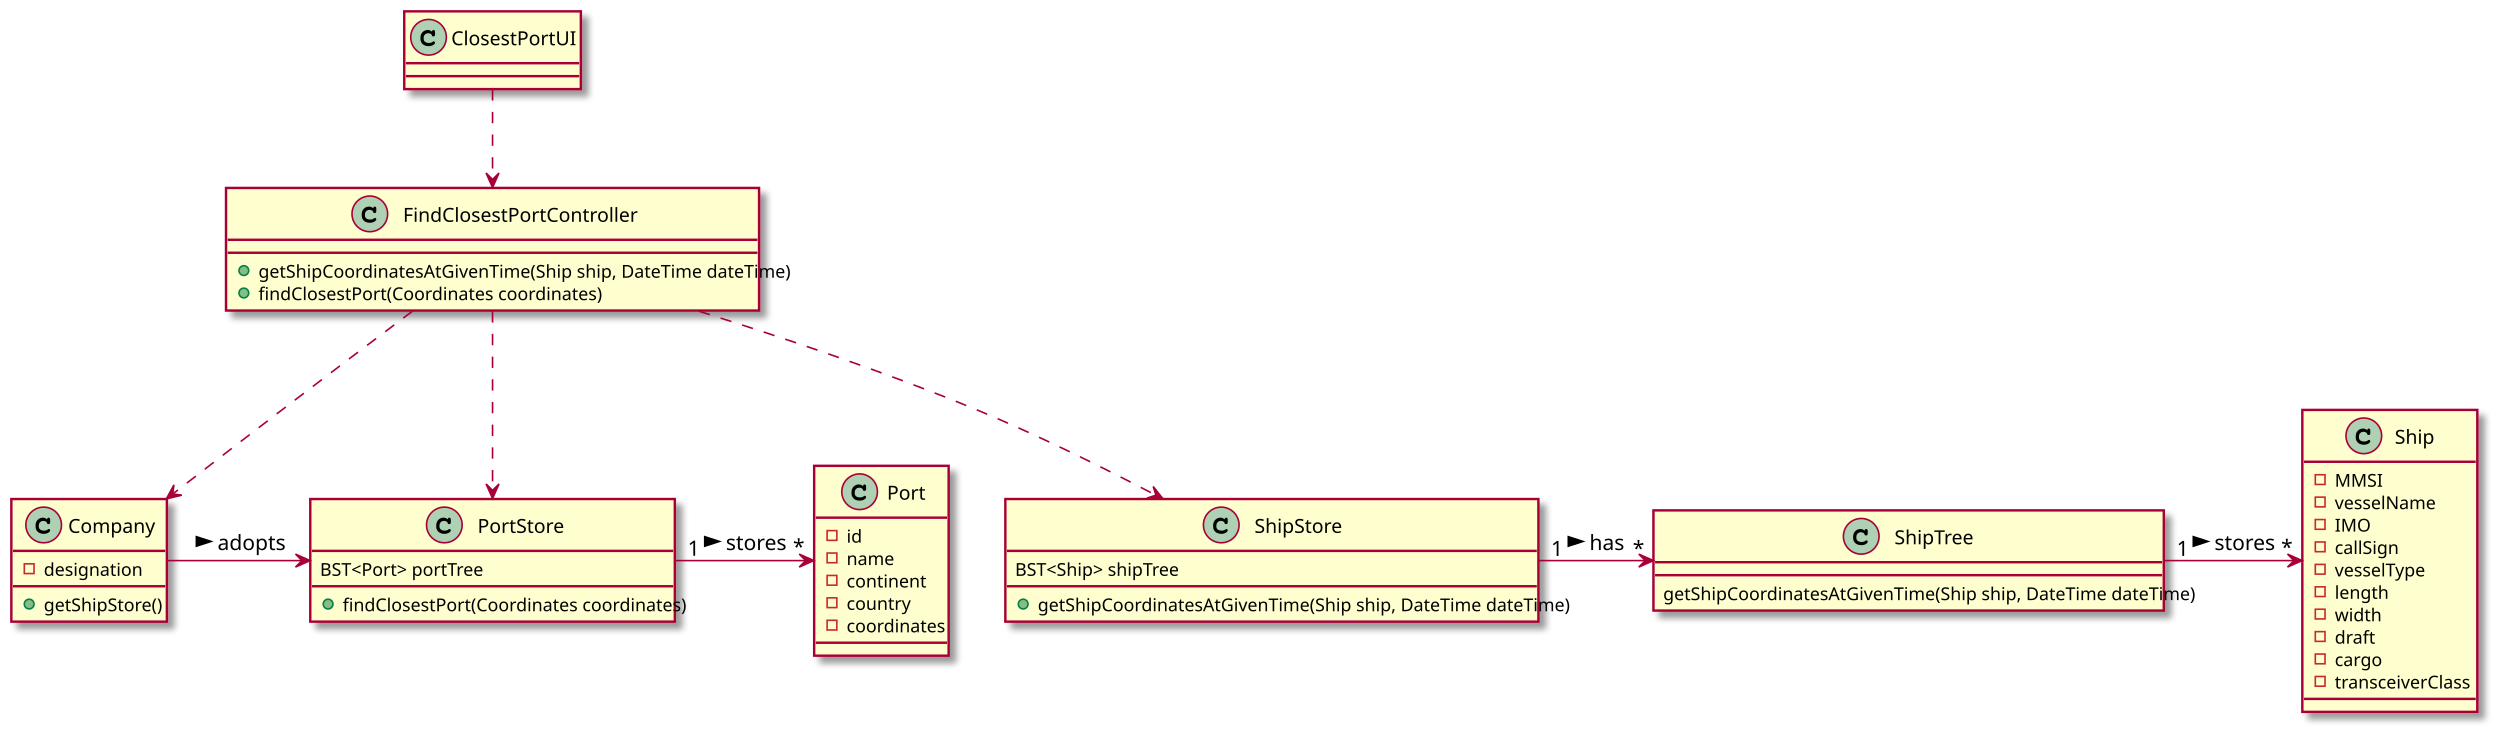
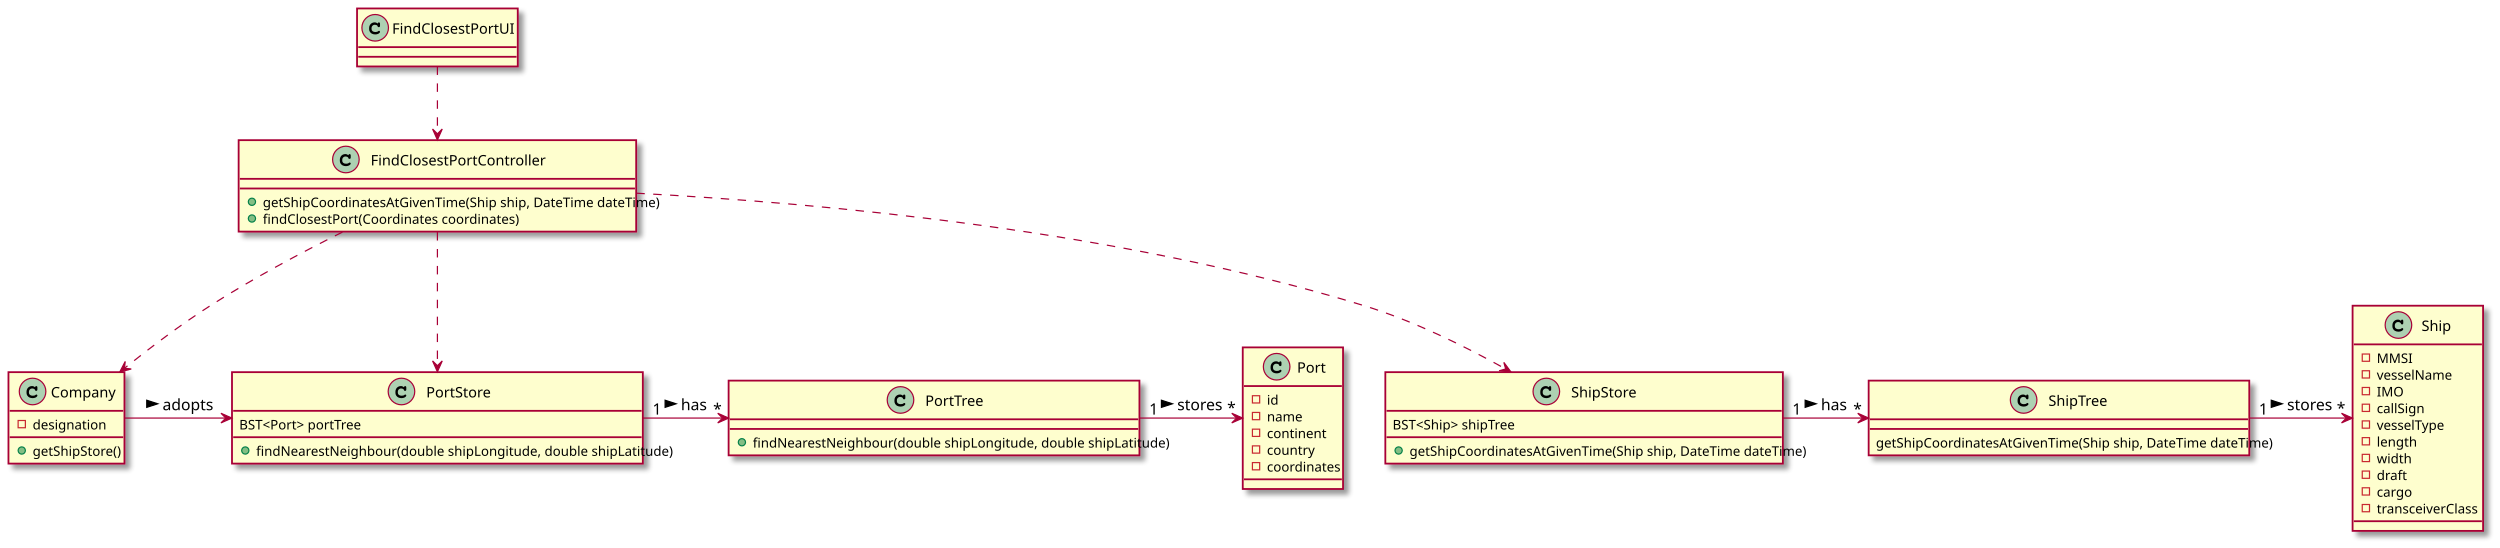
- <svg xmlns="http://www.w3.org/2000/svg" contentScriptType="application/ecmascript" contentStyleType="text/css" height="453px" preserveAspectRatio="none" style="width:1543px;height:453px;background:#FFFFFF;" version="1.1" viewBox="0 0 1543 453" width="1543px" zoomAndPan="magnify">
+ <svg xmlns="http://www.w3.org/2000/svg" contentScriptType="application/ecmascript" contentStyleType="text/css" height="453px" preserveAspectRatio="none" style="width:2069px;height:453px;background:#FFFFFF;" version="1.1" viewBox="0 0 2069 453" width="2069px" zoomAndPan="magnify">
  <defs>
-     <filter height="300%" id="f1836t9w4axy4l" width="300%" x="-1" y="-1">
+     <filter height="300%" id="fyok2dp5b6kyy" width="300%" x="-1" y="-1">
      <feGaussianBlur result="blurOut" stdDeviation="2.0" />
      <feColorMatrix in="blurOut" result="blurOut2" type="matrix" values="0 0 0 0 0 0 0 0 0 0 0 0 0 0 0 0 0 0 .4 0" />
      <feOffset dx="4.0" dy="4.0" in="blurOut2" result="blurOut3" />
      <feBlend in="SourceGraphic" in2="blurOut3" mode="normal" />
    </filter>
  </defs>
  <g>
-     <rect codeLine="3" fill="#FEFECE" filter="url(#f1836t9w4axy4l)" height="75.672" id="Company" style="stroke:#A80036;stroke-width:1.5;" width="96" x="7" y="308" />
+     <rect codeLine="3" fill="#FEFECE" filter="url(#fyok2dp5b6kyy)" height="75.672" id="Company" style="stroke:#A80036;stroke-width:1.5;" width="96" x="7" y="308" />
    <ellipse cx="26.95" cy="324" fill="#ADD1B2" rx="11" ry="11" style="stroke:#A80036;stroke-width:1.0;" />
    <path d="M28.95,320.5 Q29.153,320 29.387,319.75 Q29.622,319.5 29.887,319.5 Q30.356,319.5 30.653,319.781 Q30.95,320.062 30.95,320.719 L30.95,322.281 Q30.95,322.938 30.669,323.219 Q30.387,323.5 29.95,323.5 Q29.559,323.5 29.309,323.328 Q29.059,323.156 28.95,322.703 Q28.903,322.391 28.731,322.219 Q28.419,321.891 27.856,321.703 Q27.294,321.5 26.731,321.5 Q26.028,321.5 25.434,321.781 Q24.856,322.062 24.403,322.688 Q23.95,323.312 23.95,324.172 L23.95,325.094 Q23.95,326.125 24.794,326.812 Q25.637,327.5 27.137,327.5 Q28.028,327.5 28.653,327.297 Q29.012,327.188 29.419,326.828 Q29.684,326.625 29.825,326.562 Q29.966,326.5 30.137,326.5 Q30.466,326.5 30.7,326.766 Q30.95,327.016 30.95,327.375 Q30.95,327.719 30.606,328.125 Q30.106,328.719 29.309,329.047 Q28.262,329.5 26.981,329.5 Q25.481,329.5 24.278,328.906 Q23.309,328.438 22.622,327.422 Q21.95,326.406 21.95,325.203 L21.95,324.109 Q21.95,322.859 22.544,321.766 Q23.153,320.672 24.2,320.094 Q25.262,319.5 26.45,319.5 Q27.169,319.5 27.794,319.75 Q28.419,320 28.95,320.5 Z " fill="#000000" />
    <text fill="#000000" font-family="sans-serif" font-size="12" lengthAdjust="spacing" textLength="53" x="42.05" y="328.91">Company</text>
    <line style="stroke:#A80036;stroke-width:1.5;" x1="8" x2="102" y1="340" y2="340" />
    <rect fill="none" height="6" style="stroke:#C82930;stroke-width:1.0;" width="6" x="15" y="348" />
    <text fill="#000000" font-family="sans-serif" font-size="11" lengthAdjust="spacing" textLength="55" x="27" y="355.419">designation</text>
    <line style="stroke:#A80036;stroke-width:1.5;" x1="8" x2="102" y1="361.836" y2="361.836" />
    <ellipse cx="18" cy="372.836" fill="#84BE84" rx="3" ry="3" style="stroke:#038048;stroke-width:1.0;" />
    <text fill="#000000" font-family="sans-serif" font-size="11" lengthAdjust="spacing" textLength="70" x="27" y="377.255">getShipStore()</text>
-     <rect codeLine="8" fill="#FEFECE" filter="url(#f1836t9w4axy4l)" height="48" id="ClosestPortUI" style="stroke:#A80036;stroke-width:1.5;" width="109" x="249.5" y="7" />
-     <ellipse cx="264.5" cy="23" fill="#ADD1B2" rx="11" ry="11" style="stroke:#A80036;stroke-width:1.0;" />
-     <path d="M266.5,19.5 Q266.703,19 266.938,18.75 Q267.172,18.5 267.438,18.5 Q267.906,18.5 268.203,18.781 Q268.5,19.062 268.5,19.719 L268.5,21.281 Q268.5,21.938 268.219,22.219 Q267.938,22.5 267.5,22.5 Q267.109,22.5 266.859,22.328 Q266.609,22.156 266.5,21.703 Q266.453,21.391 266.281,21.219 Q265.969,20.891 265.406,20.703 Q264.844,20.5 264.281,20.5 Q263.578,20.5 262.984,20.781 Q262.406,21.062 261.953,21.688 Q261.5,22.312 261.5,23.172 L261.5,24.094 Q261.5,25.125 262.344,25.812 Q263.188,26.5 264.688,26.5 Q265.578,26.5 266.203,26.297 Q266.562,26.188 266.969,25.828 Q267.234,25.625 267.375,25.562 Q267.516,25.5 267.688,25.5 Q268.016,25.5 268.25,25.766 Q268.5,26.016 268.5,26.375 Q268.5,26.719 268.156,27.125 Q267.656,27.719 266.859,28.047 Q265.812,28.5 264.531,28.5 Q263.031,28.5 261.828,27.906 Q260.859,27.438 260.172,26.422 Q259.5,25.406 259.5,24.203 L259.5,23.109 Q259.5,21.859 260.094,20.766 Q260.703,19.672 261.75,19.094 Q262.812,18.5 264,18.5 Q264.719,18.5 265.344,18.75 Q265.969,19 266.5,19.5 Z " fill="#000000" />
-     <text fill="#000000" font-family="sans-serif" font-size="12" lengthAdjust="spacing" textLength="77" x="278.5" y="27.91">ClosestPortUI</text>
-     <line style="stroke:#A80036;stroke-width:1.5;" x1="250.5" x2="357.5" y1="39" y2="39" />
-     <line style="stroke:#A80036;stroke-width:1.5;" x1="250.5" x2="357.5" y1="47" y2="47" />
-     <rect codeLine="11" fill="#FEFECE" filter="url(#f1836t9w4axy4l)" height="75.672" id="FindClosestPortController" style="stroke:#A80036;stroke-width:1.5;" width="329" x="139.5" y="116" />
-     <ellipse cx="228.25" cy="132" fill="#ADD1B2" rx="11" ry="11" style="stroke:#A80036;stroke-width:1.0;" />
-     <path d="M230.25,128.5 Q230.453,128 230.688,127.75 Q230.922,127.5 231.188,127.5 Q231.656,127.5 231.953,127.781 Q232.25,128.062 232.25,128.719 L232.25,130.281 Q232.25,130.938 231.969,131.219 Q231.688,131.5 231.25,131.5 Q230.859,131.5 230.609,131.328 Q230.359,131.156 230.25,130.703 Q230.203,130.391 230.031,130.219 Q229.719,129.891 229.156,129.703 Q228.594,129.5 228.031,129.5 Q227.328,129.5 226.734,129.781 Q226.156,130.062 225.703,130.688 Q225.25,131.312 225.25,132.172 L225.25,133.094 Q225.25,134.125 226.094,134.812 Q226.938,135.5 228.438,135.5 Q229.328,135.5 229.953,135.297 Q230.312,135.188 230.719,134.828 Q230.984,134.625 231.125,134.562 Q231.266,134.5 231.438,134.5 Q231.766,134.5 232,134.766 Q232.25,135.016 232.25,135.375 Q232.25,135.719 231.906,136.125 Q231.406,136.719 230.609,137.047 Q229.562,137.5 228.281,137.5 Q226.781,137.5 225.578,136.906 Q224.609,136.438 223.922,135.422 Q223.25,134.406 223.25,133.203 L223.25,132.109 Q223.25,130.859 223.844,129.766 Q224.453,128.672 225.5,128.094 Q226.562,127.5 227.75,127.5 Q228.469,127.5 229.094,127.75 Q229.719,128 230.25,128.5 Z " fill="#000000" />
-     <text fill="#000000" font-family="sans-serif" font-size="12" lengthAdjust="spacing" textLength="143" x="248.75" y="136.91">FindClosestPortController</text>
-     <line style="stroke:#A80036;stroke-width:1.5;" x1="140.5" x2="467.5" y1="148" y2="148" />
-     <line style="stroke:#A80036;stroke-width:1.5;" x1="140.5" x2="467.5" y1="156" y2="156" />
-     <ellipse cx="150.5" cy="167" fill="#84BE84" rx="3" ry="3" style="stroke:#038048;stroke-width:1.0;" />
-     <text fill="#000000" font-family="sans-serif" font-size="11" lengthAdjust="spacing" textLength="303" x="159.5" y="171.419">getShipCoordinatesAtGivenTime(Ship ship, DateTime dateTime)</text>
-     <ellipse cx="150.5" cy="180.836" fill="#84BE84" rx="3" ry="3" style="stroke:#038048;stroke-width:1.0;" />
-     <text fill="#000000" font-family="sans-serif" font-size="11" lengthAdjust="spacing" textLength="199" x="159.5" y="185.255">findClosestPort(Coordinates coordinates)</text>
-     <rect codeLine="16" fill="#FEFECE" filter="url(#f1836t9w4axy4l)" height="75.672" id="ShipStore" style="stroke:#A80036;stroke-width:1.5;" width="329" x="620.5" y="308" />
-     <ellipse cx="753.75" cy="324" fill="#ADD1B2" rx="11" ry="11" style="stroke:#A80036;stroke-width:1.0;" />
-     <path d="M755.75,320.5 Q755.953,320 756.188,319.75 Q756.422,319.5 756.688,319.5 Q757.156,319.5 757.453,319.781 Q757.75,320.062 757.75,320.719 L757.75,322.281 Q757.75,322.938 757.469,323.219 Q757.188,323.5 756.75,323.5 Q756.359,323.5 756.109,323.328 Q755.859,323.156 755.75,322.703 Q755.703,322.391 755.531,322.219 Q755.219,321.891 754.656,321.703 Q754.094,321.5 753.531,321.5 Q752.828,321.5 752.234,321.781 Q751.656,322.062 751.203,322.688 Q750.75,323.312 750.75,324.172 L750.75,325.094 Q750.75,326.125 751.594,326.812 Q752.438,327.5 753.938,327.5 Q754.828,327.5 755.453,327.297 Q755.812,327.188 756.219,326.828 Q756.484,326.625 756.625,326.562 Q756.766,326.5 756.938,326.5 Q757.266,326.5 757.5,326.766 Q757.75,327.016 757.75,327.375 Q757.75,327.719 757.406,328.125 Q756.906,328.719 756.109,329.047 Q755.062,329.5 753.781,329.5 Q752.281,329.5 751.078,328.906 Q750.109,328.438 749.422,327.422 Q748.75,326.406 748.75,325.203 L748.75,324.109 Q748.75,322.859 749.344,321.766 Q749.953,320.672 751,320.094 Q752.062,319.5 753.25,319.5 Q753.969,319.5 754.594,319.75 Q755.219,320 755.75,320.5 Z " fill="#000000" />
-     <text fill="#000000" font-family="sans-serif" font-size="12" lengthAdjust="spacing" textLength="54" x="774.25" y="328.91">ShipStore</text>
-     <line style="stroke:#A80036;stroke-width:1.5;" x1="621.5" x2="948.5" y1="340" y2="340" />
-     <text fill="#000000" font-family="sans-serif" font-size="11" lengthAdjust="spacing" textLength="98" x="626.5" y="355.419">BST&lt;Ship&gt; shipTree</text>
-     <line style="stroke:#A80036;stroke-width:1.5;" x1="621.5" x2="948.5" y1="361.836" y2="361.836" />
-     <ellipse cx="631.5" cy="372.836" fill="#84BE84" rx="3" ry="3" style="stroke:#038048;stroke-width:1.0;" />
-     <text fill="#000000" font-family="sans-serif" font-size="11" lengthAdjust="spacing" textLength="303" x="640.5" y="377.255">getShipCoordinatesAtGivenTime(Ship ship, DateTime dateTime)</text>
-     <rect codeLine="21" fill="#FEFECE" filter="url(#f1836t9w4axy4l)" height="61.836" id="ShipTree" style="stroke:#A80036;stroke-width:1.5;" width="315" x="1020.5" y="315" />
-     <ellipse cx="1148.75" cy="331" fill="#ADD1B2" rx="11" ry="11" style="stroke:#A80036;stroke-width:1.0;" />
-     <path d="M1150.75,327.5 Q1150.953,327 1151.188,326.75 Q1151.422,326.5 1151.688,326.5 Q1152.156,326.5 1152.453,326.781 Q1152.75,327.062 1152.75,327.719 L1152.75,329.281 Q1152.75,329.938 1152.469,330.219 Q1152.188,330.5 1151.75,330.5 Q1151.359,330.5 1151.109,330.328 Q1150.859,330.156 1150.75,329.703 Q1150.703,329.391 1150.531,329.219 Q1150.219,328.891 1149.656,328.703 Q1149.094,328.5 1148.531,328.5 Q1147.828,328.5 1147.234,328.781 Q1146.656,329.062 1146.203,329.688 Q1145.75,330.312 1145.75,331.172 L1145.75,332.094 Q1145.75,333.125 1146.594,333.812 Q1147.438,334.5 1148.938,334.5 Q1149.828,334.5 1150.453,334.297 Q1150.812,334.188 1151.219,333.828 Q1151.484,333.625 1151.625,333.562 Q1151.766,333.5 1151.938,333.5 Q1152.266,333.5 1152.5,333.766 Q1152.75,334.016 1152.75,334.375 Q1152.75,334.719 1152.406,335.125 Q1151.906,335.719 1151.109,336.047 Q1150.062,336.5 1148.781,336.5 Q1147.281,336.5 1146.078,335.906 Q1145.109,335.438 1144.422,334.422 Q1143.75,333.406 1143.75,332.203 L1143.75,331.109 Q1143.75,329.859 1144.344,328.766 Q1144.953,327.672 1146,327.094 Q1147.062,326.5 1148.25,326.5 Q1148.969,326.5 1149.594,326.75 Q1150.219,327 1150.75,327.5 Z " fill="#000000" />
-     <text fill="#000000" font-family="sans-serif" font-size="12" lengthAdjust="spacing" textLength="50" x="1169.25" y="335.91">ShipTree</text>
-     <line style="stroke:#A80036;stroke-width:1.5;" x1="1021.5" x2="1334.5" y1="347" y2="347" />
-     <line style="stroke:#A80036;stroke-width:1.5;" x1="1021.5" x2="1334.5" y1="355" y2="355" />
-     <text fill="#000000" font-family="sans-serif" font-size="11" lengthAdjust="spacing" textLength="303" x="1026.5" y="370.419">getShipCoordinatesAtGivenTime(Ship ship, DateTime dateTime)</text>
-     <rect codeLine="25" fill="#FEFECE" filter="url(#f1836t9w4axy4l)" height="186.359" id="Ship" style="stroke:#A80036;stroke-width:1.5;" width="108" x="1421" y="253" />
-     <ellipse cx="1458.95" cy="269" fill="#ADD1B2" rx="11" ry="11" style="stroke:#A80036;stroke-width:1.0;" />
-     <path d="M1460.95,265.5 Q1461.153,265 1461.388,264.75 Q1461.622,264.5 1461.888,264.5 Q1462.356,264.5 1462.653,264.781 Q1462.95,265.062 1462.95,265.719 L1462.95,267.281 Q1462.95,267.938 1462.669,268.219 Q1462.388,268.5 1461.95,268.5 Q1461.559,268.5 1461.309,268.328 Q1461.059,268.156 1460.95,267.703 Q1460.903,267.391 1460.731,267.219 Q1460.419,266.891 1459.856,266.703 Q1459.294,266.5 1458.731,266.5 Q1458.028,266.5 1457.434,266.781 Q1456.856,267.062 1456.403,267.688 Q1455.95,268.312 1455.95,269.172 L1455.95,270.094 Q1455.95,271.125 1456.794,271.812 Q1457.638,272.5 1459.138,272.5 Q1460.028,272.5 1460.653,272.297 Q1461.013,272.188 1461.419,271.828 Q1461.684,271.625 1461.825,271.562 Q1461.966,271.5 1462.138,271.5 Q1462.466,271.5 1462.7,271.766 Q1462.95,272.016 1462.95,272.375 Q1462.95,272.719 1462.606,273.125 Q1462.106,273.719 1461.309,274.047 Q1460.263,274.5 1458.981,274.5 Q1457.481,274.5 1456.278,273.906 Q1455.309,273.438 1454.622,272.422 Q1453.95,271.406 1453.95,270.203 L1453.95,269.109 Q1453.95,267.859 1454.544,266.766 Q1455.153,265.672 1456.2,265.094 Q1457.263,264.5 1458.45,264.5 Q1459.169,264.5 1459.794,264.75 Q1460.419,265 1460.95,265.5 Z " fill="#000000" />
-     <text fill="#000000" font-family="sans-serif" font-size="12" lengthAdjust="spacing" textLength="25" x="1478.05" y="273.91">Ship</text>
-     <line style="stroke:#A80036;stroke-width:1.5;" x1="1422" x2="1528" y1="285" y2="285" />
-     <rect fill="none" height="6" style="stroke:#C82930;stroke-width:1.0;" width="6" x="1429" y="293" />
-     <text fill="#000000" font-family="sans-serif" font-size="11" lengthAdjust="spacing" textLength="25" x="1441" y="300.419">MMSI</text>
-     <rect fill="none" height="6" style="stroke:#C82930;stroke-width:1.0;" width="6" x="1429" y="306.836" />
-     <text fill="#000000" font-family="sans-serif" font-size="11" lengthAdjust="spacing" textLength="59" x="1441" y="314.255">vesselName</text>
-     <rect fill="none" height="6" style="stroke:#C82930;stroke-width:1.0;" width="6" x="1429" y="320.672" />
-     <text fill="#000000" font-family="sans-serif" font-size="11" lengthAdjust="spacing" textLength="18" x="1441" y="328.091">IMO</text>
-     <rect fill="none" height="6" style="stroke:#C82930;stroke-width:1.0;" width="6" x="1429" y="334.508" />
-     <text fill="#000000" font-family="sans-serif" font-size="11" lengthAdjust="spacing" textLength="37" x="1441" y="341.927">callSign</text>
-     <rect fill="none" height="6" style="stroke:#C82930;stroke-width:1.0;" width="6" x="1429" y="348.344" />
-     <text fill="#000000" font-family="sans-serif" font-size="11" lengthAdjust="spacing" textLength="56" x="1441" y="355.763">vesselType</text>
-     <rect fill="none" height="6" style="stroke:#C82930;stroke-width:1.0;" width="6" x="1429" y="362.18" />
-     <text fill="#000000" font-family="sans-serif" font-size="11" lengthAdjust="spacing" textLength="29" x="1441" y="369.599">length</text>
-     <rect fill="none" height="6" style="stroke:#C82930;stroke-width:1.0;" width="6" x="1429" y="376.016" />
-     <text fill="#000000" font-family="sans-serif" font-size="11" lengthAdjust="spacing" textLength="27" x="1441" y="383.435">width</text>
-     <rect fill="none" height="6" style="stroke:#C82930;stroke-width:1.0;" width="6" x="1429" y="389.852" />
-     <text fill="#000000" font-family="sans-serif" font-size="11" lengthAdjust="spacing" textLength="23" x="1441" y="397.271">draft</text>
-     <rect fill="none" height="6" style="stroke:#C82930;stroke-width:1.0;" width="6" x="1429" y="403.688" />
-     <text fill="#000000" font-family="sans-serif" font-size="11" lengthAdjust="spacing" textLength="28" x="1441" y="411.106">cargo</text>
-     <rect fill="none" height="6" style="stroke:#C82930;stroke-width:1.0;" width="6" x="1429" y="417.523" />
-     <text fill="#000000" font-family="sans-serif" font-size="11" lengthAdjust="spacing" textLength="82" x="1441" y="424.942">transceiverClass</text>
-     <line style="stroke:#A80036;stroke-width:1.5;" x1="1422" x2="1528" y1="431.359" y2="431.359" />
-     <rect codeLine="38" fill="#FEFECE" filter="url(#f1836t9w4axy4l)" height="75.672" id="PortStore" style="stroke:#A80036;stroke-width:1.5;" width="225" x="191.5" y="308" />
-     <ellipse cx="274.25" cy="324" fill="#ADD1B2" rx="11" ry="11" style="stroke:#A80036;stroke-width:1.0;" />
-     <path d="M276.25,320.5 Q276.453,320 276.688,319.75 Q276.922,319.5 277.188,319.5 Q277.656,319.5 277.953,319.781 Q278.25,320.062 278.25,320.719 L278.25,322.281 Q278.25,322.938 277.969,323.219 Q277.688,323.5 277.25,323.5 Q276.859,323.5 276.609,323.328 Q276.359,323.156 276.25,322.703 Q276.203,322.391 276.031,322.219 Q275.719,321.891 275.156,321.703 Q274.594,321.5 274.031,321.5 Q273.328,321.5 272.734,321.781 Q272.156,322.062 271.703,322.688 Q271.25,323.312 271.25,324.172 L271.25,325.094 Q271.25,326.125 272.094,326.812 Q272.938,327.5 274.438,327.5 Q275.328,327.5 275.953,327.297 Q276.312,327.188 276.719,326.828 Q276.984,326.625 277.125,326.562 Q277.266,326.5 277.438,326.5 Q277.766,326.5 278,326.766 Q278.25,327.016 278.25,327.375 Q278.25,327.719 277.906,328.125 Q277.406,328.719 276.609,329.047 Q275.562,329.5 274.281,329.5 Q272.781,329.5 271.578,328.906 Q270.609,328.438 269.922,327.422 Q269.25,326.406 269.25,325.203 L269.25,324.109 Q269.25,322.859 269.844,321.766 Q270.453,320.672 271.5,320.094 Q272.562,319.5 273.75,319.5 Q274.469,319.5 275.094,319.75 Q275.719,320 276.25,320.5 Z " fill="#000000" />
-     <text fill="#000000" font-family="sans-serif" font-size="12" lengthAdjust="spacing" textLength="51" x="294.75" y="328.91">PortStore</text>
-     <line style="stroke:#A80036;stroke-width:1.5;" x1="192.5" x2="415.5" y1="340" y2="340" />
-     <text fill="#000000" font-family="sans-serif" font-size="11" lengthAdjust="spacing" textLength="95" x="197.5" y="355.419">BST&lt;Port&gt; portTree</text>
-     <line style="stroke:#A80036;stroke-width:1.5;" x1="192.5" x2="415.5" y1="361.836" y2="361.836" />
-     <ellipse cx="202.5" cy="372.836" fill="#84BE84" rx="3" ry="3" style="stroke:#038048;stroke-width:1.0;" />
-     <text fill="#000000" font-family="sans-serif" font-size="11" lengthAdjust="spacing" textLength="199" x="211.5" y="377.255">findClosestPort(Coordinates coordinates)</text>
-     <rect codeLine="43" fill="#FEFECE" filter="url(#f1836t9w4axy4l)" height="117.18" id="Port" style="stroke:#A80036;stroke-width:1.5;" width="83" x="502.5" y="287.5" />
-     <ellipse cx="530.55" cy="303.5" fill="#ADD1B2" rx="11" ry="11" style="stroke:#A80036;stroke-width:1.0;" />
-     <path d="M532.55,300 Q532.753,299.5 532.987,299.25 Q533.222,299 533.487,299 Q533.956,299 534.253,299.281 Q534.55,299.562 534.55,300.219 L534.55,301.781 Q534.55,302.438 534.269,302.719 Q533.987,303 533.55,303 Q533.159,303 532.909,302.828 Q532.659,302.656 532.55,302.203 Q532.503,301.891 532.331,301.719 Q532.019,301.391 531.456,301.203 Q530.894,301 530.331,301 Q529.628,301 529.034,301.281 Q528.456,301.562 528.003,302.188 Q527.55,302.812 527.55,303.672 L527.55,304.594 Q527.55,305.625 528.394,306.312 Q529.237,307 530.737,307 Q531.628,307 532.253,306.797 Q532.612,306.688 533.019,306.328 Q533.284,306.125 533.425,306.062 Q533.566,306 533.737,306 Q534.066,306 534.3,306.266 Q534.55,306.516 534.55,306.875 Q534.55,307.219 534.206,307.625 Q533.706,308.219 532.909,308.547 Q531.862,309 530.581,309 Q529.081,309 527.878,308.406 Q526.909,307.938 526.222,306.922 Q525.55,305.906 525.55,304.703 L525.55,303.609 Q525.55,302.359 526.144,301.266 Q526.753,300.172 527.8,299.594 Q528.862,299 530.05,299 Q530.769,299 531.394,299.25 Q532.019,299.5 532.55,300 Z " fill="#000000" />
-     <text fill="#000000" font-family="sans-serif" font-size="12" lengthAdjust="spacing" textLength="22" x="547.45" y="308.41">Port</text>
-     <line style="stroke:#A80036;stroke-width:1.5;" x1="503.5" x2="584.5" y1="319.5" y2="319.5" />
-     <rect fill="none" height="6" style="stroke:#C82930;stroke-width:1.0;" width="6" x="510.5" y="327.5" />
-     <text fill="#000000" font-family="sans-serif" font-size="11" lengthAdjust="spacing" textLength="8" x="522.5" y="334.919">id</text>
-     <rect fill="none" height="6" style="stroke:#C82930;stroke-width:1.0;" width="6" x="510.5" y="341.336" />
-     <text fill="#000000" font-family="sans-serif" font-size="11" lengthAdjust="spacing" textLength="26" x="522.5" y="348.755">name</text>
-     <rect fill="none" height="6" style="stroke:#C82930;stroke-width:1.0;" width="6" x="510.5" y="355.172" />
-     <text fill="#000000" font-family="sans-serif" font-size="11" lengthAdjust="spacing" textLength="44" x="522.5" y="362.591">continent</text>
-     <rect fill="none" height="6" style="stroke:#C82930;stroke-width:1.0;" width="6" x="510.5" y="369.008" />
-     <text fill="#000000" font-family="sans-serif" font-size="11" lengthAdjust="spacing" textLength="37" x="522.5" y="376.427">country</text>
-     <rect fill="none" height="6" style="stroke:#C82930;stroke-width:1.0;" width="6" x="510.5" y="382.844" />
-     <text fill="#000000" font-family="sans-serif" font-size="11" lengthAdjust="spacing" textLength="57" x="522.5" y="390.263">coordinates</text>
-     <line style="stroke:#A80036;stroke-width:1.5;" x1="503.5" x2="584.5" y1="396.68" y2="396.68" />
-     <path codeLine="51" d="M304,55.04 C304,70.71 304,91.91 304,110.58 " fill="none" id="ClosestPortUI-to-FindClosestPortController" style="stroke:#A80036;stroke-width:1.0;stroke-dasharray:7.0,7.0;" />
-     <polygon fill="#A80036" points="304,115.77,308,106.77,304,110.77,300,106.77,304,115.77" style="stroke:#A80036;stroke-width:1.0;" />
-     <path codeLine="52" d="M103.01,346 C126.86,346 156.81,346 186.27,346 " fill="none" id="Company-to-PortStore" style="stroke:#A80036;stroke-width:1.0;" />
-     <polygon fill="#A80036" points="191.37,346,182.37,342,186.37,346,182.37,350,191.37,346" style="stroke:#A80036;stroke-width:1.0;" />
-     <polygon fill="#000000" points="130.25,334.176,121.205,331.237,121.205,337.115,130.25,334.176" style="stroke:#000000;stroke-width:1.0;" />
-     <text fill="#000000" font-family="sans-serif" font-size="13" lengthAdjust="spacing" textLength="39" x="134.25" y="339.495">adopts</text>
-     <path codeLine="53" d="M416.62,346 C445.04,346 474.01,346 497.13,346 " fill="none" id="PortStore-to-Port" style="stroke:#A80036;stroke-width:1.0;" />
-     <polygon fill="#A80036" points="502.28,346,493.28,342,497.28,346,493.28,350,502.28,346" style="stroke:#A80036;stroke-width:1.0;" />
-     <polygon fill="#000000" points="444,334.176,434.955,331.237,434.955,337.115,444,334.176" style="stroke:#000000;stroke-width:1.0;" />
-     <text fill="#000000" font-family="sans-serif" font-size="13" lengthAdjust="spacing" textLength="36" x="448" y="339.495">stores</text>
-     <text fill="#000000" font-family="sans-serif" font-size="13" lengthAdjust="spacing" textLength="7" x="424.422" y="342.981">1</text>
-     <text fill="#000000" font-family="sans-serif" font-size="13" lengthAdjust="spacing" textLength="5" x="489.403" y="342.085">*</text>
-     <path codeLine="54" d="M949.67,346 C971.37,346 993.6,346 1015.27,346 " fill="none" id="ShipStore-to-ShipTree" style="stroke:#A80036;stroke-width:1.0;" />
-     <polygon fill="#A80036" points="1020.47,346,1011.47,342,1015.47,346,1011.47,350,1020.47,346" style="stroke:#A80036;stroke-width:1.0;" />
-     <polygon fill="#000000" points="977,334.176,967.955,331.237,967.955,337.115,977,334.176" style="stroke:#000000;stroke-width:1.0;" />
-     <text fill="#000000" font-family="sans-serif" font-size="13" lengthAdjust="spacing" textLength="21" x="981" y="339.495">has</text>
-     <text fill="#000000" font-family="sans-serif" font-size="13" lengthAdjust="spacing" textLength="7" x="957.29" y="343.148">1</text>
-     <text fill="#000000" font-family="sans-serif" font-size="13" lengthAdjust="spacing" textLength="5" x="1007.718" y="343.12">*</text>
-     <path codeLine="55" d="M1335.63,346 C1364.16,346 1392.23,346 1415.62,346 " fill="none" id="ShipTree-to-Ship" style="stroke:#A80036;stroke-width:1.0;" />
-     <polygon fill="#A80036" points="1420.85,346,1411.85,342,1415.85,346,1411.85,350,1420.85,346" style="stroke:#A80036;stroke-width:1.0;" />
-     <polygon fill="#000000" points="1362.75,334.176,1353.705,331.237,1353.705,337.115,1362.75,334.176" style="stroke:#000000;stroke-width:1.0;" />
-     <text fill="#000000" font-family="sans-serif" font-size="13" lengthAdjust="spacing" textLength="36" x="1366.75" y="339.495">stores</text>
-     <text fill="#000000" font-family="sans-serif" font-size="13" lengthAdjust="spacing" textLength="7" x="1343.435" y="343.12">1</text>
-     <text fill="#000000" font-family="sans-serif" font-size="13" lengthAdjust="spacing" textLength="5" x="1407.884" y="342.37">*</text>
-     <path codeLine="56" d="M254.51,192.09 C230.2,210.36 200.51,232.76 174,253 C151.91,269.86 127.63,288.6 106.79,304.74 " fill="none" id="FindClosestPortController-to-Company" style="stroke:#A80036;stroke-width:1.0;stroke-dasharray:7.0,7.0;" />
-     <polygon fill="#A80036" points="102.67,307.94,112.238,305.603,106.627,304.883,107.347,299.272,102.67,307.94" style="stroke:#A80036;stroke-width:1.0;" />
-     <path codeLine="57" d="M304,192.08 C304,223.76 304,269.33 304,302.48 " fill="none" id="FindClosestPortController-to-PortStore" style="stroke:#A80036;stroke-width:1.0;stroke-dasharray:7.0,7.0;" />
-     <polygon fill="#A80036" points="304,307.68,308,298.68,304,302.68,300,298.68,304,307.68" style="stroke:#A80036;stroke-width:1.0;" />
-     <path codeLine="58" d="M431.38,192.08 C485.04,208.89 547.73,230.13 603,253 C640.1,268.36 680.06,288.16 713.05,305.46 " fill="none" id="FindClosestPortController-to-ShipStore" style="stroke:#A80036;stroke-width:1.0;stroke-dasharray:7.0,7.0;" />
-     <polygon fill="#A80036" points="717.87,308,711.766,300.271,713.444,305.673,708.043,307.352,717.87,308" style="stroke:#A80036;stroke-width:1.0;" />
+     <rect codeLine="8" fill="#FEFECE" filter="url(#fyok2dp5b6kyy)" height="48" id="FindClosestPortUI" style="stroke:#A80036;stroke-width:1.5;" width="133" x="295.5" y="7" />
+     <ellipse cx="310.5" cy="23" fill="#ADD1B2" rx="11" ry="11" style="stroke:#A80036;stroke-width:1.0;" />
+     <path d="M312.5,19.5 Q312.703,19 312.938,18.75 Q313.172,18.5 313.438,18.5 Q313.906,18.5 314.203,18.781 Q314.5,19.062 314.5,19.719 L314.5,21.281 Q314.5,21.938 314.219,22.219 Q313.938,22.5 313.5,22.5 Q313.109,22.5 312.859,22.328 Q312.609,22.156 312.5,21.703 Q312.453,21.391 312.281,21.219 Q311.969,20.891 311.406,20.703 Q310.844,20.5 310.281,20.5 Q309.578,20.5 308.984,20.781 Q308.406,21.062 307.953,21.688 Q307.5,22.312 307.5,23.172 L307.5,24.094 Q307.5,25.125 308.344,25.812 Q309.188,26.5 310.688,26.5 Q311.578,26.5 312.203,26.297 Q312.562,26.188 312.969,25.828 Q313.234,25.625 313.375,25.562 Q313.516,25.5 313.688,25.5 Q314.016,25.5 314.25,25.766 Q314.5,26.016 314.5,26.375 Q314.5,26.719 314.156,27.125 Q313.656,27.719 312.859,28.047 Q311.812,28.5 310.531,28.5 Q309.031,28.5 307.828,27.906 Q306.859,27.438 306.172,26.422 Q305.5,25.406 305.5,24.203 L305.5,23.109 Q305.5,21.859 306.094,20.766 Q306.703,19.672 307.75,19.094 Q308.812,18.5 310,18.5 Q310.719,18.5 311.344,18.75 Q311.969,19 312.5,19.5 Z " fill="#000000" />
+     <text fill="#000000" font-family="sans-serif" font-size="12" lengthAdjust="spacing" textLength="101" x="324.5" y="27.91">FindClosestPortUI</text>
+     <line style="stroke:#A80036;stroke-width:1.5;" x1="296.5" x2="427.5" y1="39" y2="39" />
+     <line style="stroke:#A80036;stroke-width:1.5;" x1="296.5" x2="427.5" y1="47" y2="47" />
+     <rect codeLine="11" fill="#FEFECE" filter="url(#fyok2dp5b6kyy)" height="75.672" id="FindClosestPortController" style="stroke:#A80036;stroke-width:1.5;" width="329" x="197.5" y="116" />
+     <ellipse cx="286.25" cy="132" fill="#ADD1B2" rx="11" ry="11" style="stroke:#A80036;stroke-width:1.0;" />
+     <path d="M288.25,128.5 Q288.453,128 288.688,127.75 Q288.922,127.5 289.188,127.5 Q289.656,127.5 289.953,127.781 Q290.25,128.062 290.25,128.719 L290.25,130.281 Q290.25,130.938 289.969,131.219 Q289.688,131.5 289.25,131.5 Q288.859,131.5 288.609,131.328 Q288.359,131.156 288.25,130.703 Q288.203,130.391 288.031,130.219 Q287.719,129.891 287.156,129.703 Q286.594,129.5 286.031,129.5 Q285.328,129.5 284.734,129.781 Q284.156,130.062 283.703,130.688 Q283.25,131.312 283.25,132.172 L283.25,133.094 Q283.25,134.125 284.094,134.812 Q284.938,135.5 286.438,135.5 Q287.328,135.5 287.953,135.297 Q288.312,135.188 288.719,134.828 Q288.984,134.625 289.125,134.562 Q289.266,134.5 289.438,134.5 Q289.766,134.5 290,134.766 Q290.25,135.016 290.25,135.375 Q290.25,135.719 289.906,136.125 Q289.406,136.719 288.609,137.047 Q287.562,137.5 286.281,137.5 Q284.781,137.5 283.578,136.906 Q282.609,136.438 281.922,135.422 Q281.25,134.406 281.25,133.203 L281.25,132.109 Q281.25,130.859 281.844,129.766 Q282.453,128.672 283.5,128.094 Q284.562,127.5 285.75,127.5 Q286.469,127.5 287.094,127.75 Q287.719,128 288.25,128.5 Z " fill="#000000" />
+     <text fill="#000000" font-family="sans-serif" font-size="12" lengthAdjust="spacing" textLength="143" x="306.75" y="136.91">FindClosestPortController</text>
+     <line style="stroke:#A80036;stroke-width:1.5;" x1="198.5" x2="525.5" y1="148" y2="148" />
+     <line style="stroke:#A80036;stroke-width:1.5;" x1="198.5" x2="525.5" y1="156" y2="156" />
+     <ellipse cx="208.5" cy="167" fill="#84BE84" rx="3" ry="3" style="stroke:#038048;stroke-width:1.0;" />
+     <text fill="#000000" font-family="sans-serif" font-size="11" lengthAdjust="spacing" textLength="303" x="217.5" y="171.419">getShipCoordinatesAtGivenTime(Ship ship, DateTime dateTime)</text>
+     <ellipse cx="208.5" cy="180.836" fill="#84BE84" rx="3" ry="3" style="stroke:#038048;stroke-width:1.0;" />
+     <text fill="#000000" font-family="sans-serif" font-size="11" lengthAdjust="spacing" textLength="199" x="217.5" y="185.255">findClosestPort(Coordinates coordinates)</text>
+     <rect codeLine="16" fill="#FEFECE" filter="url(#fyok2dp5b6kyy)" height="75.672" id="ShipStore" style="stroke:#A80036;stroke-width:1.5;" width="329" x="1146.5" y="308" />
+     <ellipse cx="1279.75" cy="324" fill="#ADD1B2" rx="11" ry="11" style="stroke:#A80036;stroke-width:1.0;" />
+     <path d="M1281.75,320.5 Q1281.953,320 1282.188,319.75 Q1282.422,319.5 1282.688,319.5 Q1283.156,319.5 1283.453,319.781 Q1283.75,320.062 1283.75,320.719 L1283.75,322.281 Q1283.75,322.938 1283.469,323.219 Q1283.188,323.5 1282.75,323.5 Q1282.359,323.5 1282.109,323.328 Q1281.859,323.156 1281.75,322.703 Q1281.703,322.391 1281.531,322.219 Q1281.219,321.891 1280.656,321.703 Q1280.094,321.5 1279.531,321.5 Q1278.828,321.5 1278.234,321.781 Q1277.656,322.062 1277.203,322.688 Q1276.75,323.312 1276.75,324.172 L1276.75,325.094 Q1276.75,326.125 1277.594,326.812 Q1278.438,327.5 1279.938,327.5 Q1280.828,327.5 1281.453,327.297 Q1281.812,327.188 1282.219,326.828 Q1282.484,326.625 1282.625,326.562 Q1282.766,326.5 1282.938,326.5 Q1283.266,326.5 1283.5,326.766 Q1283.75,327.016 1283.75,327.375 Q1283.75,327.719 1283.406,328.125 Q1282.906,328.719 1282.109,329.047 Q1281.062,329.5 1279.781,329.5 Q1278.281,329.5 1277.078,328.906 Q1276.109,328.438 1275.422,327.422 Q1274.75,326.406 1274.75,325.203 L1274.75,324.109 Q1274.75,322.859 1275.344,321.766 Q1275.953,320.672 1277,320.094 Q1278.062,319.5 1279.25,319.5 Q1279.969,319.5 1280.594,319.75 Q1281.219,320 1281.75,320.5 Z " fill="#000000" />
+     <text fill="#000000" font-family="sans-serif" font-size="12" lengthAdjust="spacing" textLength="54" x="1300.25" y="328.91">ShipStore</text>
+     <line style="stroke:#A80036;stroke-width:1.5;" x1="1147.5" x2="1474.5" y1="340" y2="340" />
+     <text fill="#000000" font-family="sans-serif" font-size="11" lengthAdjust="spacing" textLength="98" x="1152.5" y="355.419">BST&lt;Ship&gt; shipTree</text>
+     <line style="stroke:#A80036;stroke-width:1.5;" x1="1147.5" x2="1474.5" y1="361.836" y2="361.836" />
+     <ellipse cx="1157.5" cy="372.836" fill="#84BE84" rx="3" ry="3" style="stroke:#038048;stroke-width:1.0;" />
+     <text fill="#000000" font-family="sans-serif" font-size="11" lengthAdjust="spacing" textLength="303" x="1166.5" y="377.255">getShipCoordinatesAtGivenTime(Ship ship, DateTime dateTime)</text>
+     <rect codeLine="21" fill="#FEFECE" filter="url(#fyok2dp5b6kyy)" height="61.836" id="ShipTree" style="stroke:#A80036;stroke-width:1.5;" width="315" x="1546.5" y="315" />
+     <ellipse cx="1674.75" cy="331" fill="#ADD1B2" rx="11" ry="11" style="stroke:#A80036;stroke-width:1.0;" />
+     <path d="M1676.75,327.5 Q1676.953,327 1677.188,326.75 Q1677.422,326.5 1677.688,326.5 Q1678.156,326.5 1678.453,326.781 Q1678.75,327.062 1678.75,327.719 L1678.75,329.281 Q1678.75,329.938 1678.469,330.219 Q1678.188,330.5 1677.75,330.5 Q1677.359,330.5 1677.109,330.328 Q1676.859,330.156 1676.75,329.703 Q1676.703,329.391 1676.531,329.219 Q1676.219,328.891 1675.656,328.703 Q1675.094,328.5 1674.531,328.5 Q1673.828,328.5 1673.234,328.781 Q1672.656,329.062 1672.203,329.688 Q1671.75,330.312 1671.75,331.172 L1671.75,332.094 Q1671.75,333.125 1672.594,333.812 Q1673.438,334.5 1674.938,334.5 Q1675.828,334.5 1676.453,334.297 Q1676.812,334.188 1677.219,333.828 Q1677.484,333.625 1677.625,333.562 Q1677.766,333.5 1677.938,333.5 Q1678.266,333.5 1678.5,333.766 Q1678.75,334.016 1678.75,334.375 Q1678.75,334.719 1678.406,335.125 Q1677.906,335.719 1677.109,336.047 Q1676.062,336.5 1674.781,336.5 Q1673.281,336.5 1672.078,335.906 Q1671.109,335.438 1670.422,334.422 Q1669.75,333.406 1669.75,332.203 L1669.75,331.109 Q1669.75,329.859 1670.344,328.766 Q1670.953,327.672 1672,327.094 Q1673.062,326.5 1674.25,326.5 Q1674.969,326.5 1675.594,326.75 Q1676.219,327 1676.75,327.5 Z " fill="#000000" />
+     <text fill="#000000" font-family="sans-serif" font-size="12" lengthAdjust="spacing" textLength="50" x="1695.25" y="335.91">ShipTree</text>
+     <line style="stroke:#A80036;stroke-width:1.5;" x1="1547.5" x2="1860.5" y1="347" y2="347" />
+     <line style="stroke:#A80036;stroke-width:1.5;" x1="1547.5" x2="1860.5" y1="355" y2="355" />
+     <text fill="#000000" font-family="sans-serif" font-size="11" lengthAdjust="spacing" textLength="303" x="1552.5" y="370.419">getShipCoordinatesAtGivenTime(Ship ship, DateTime dateTime)</text>
+     <rect codeLine="25" fill="#FEFECE" filter="url(#fyok2dp5b6kyy)" height="186.359" id="Ship" style="stroke:#A80036;stroke-width:1.5;" width="108" x="1947" y="253" />
+     <ellipse cx="1984.95" cy="269" fill="#ADD1B2" rx="11" ry="11" style="stroke:#A80036;stroke-width:1.0;" />
+     <path d="M1986.95,265.5 Q1987.153,265 1987.388,264.75 Q1987.622,264.5 1987.888,264.5 Q1988.356,264.5 1988.653,264.781 Q1988.95,265.062 1988.95,265.719 L1988.95,267.281 Q1988.95,267.938 1988.669,268.219 Q1988.388,268.5 1987.95,268.5 Q1987.559,268.5 1987.309,268.328 Q1987.059,268.156 1986.95,267.703 Q1986.903,267.391 1986.731,267.219 Q1986.419,266.891 1985.856,266.703 Q1985.294,266.5 1984.731,266.5 Q1984.028,266.5 1983.434,266.781 Q1982.856,267.062 1982.403,267.688 Q1981.95,268.312 1981.95,269.172 L1981.95,270.094 Q1981.95,271.125 1982.794,271.812 Q1983.638,272.5 1985.138,272.5 Q1986.028,272.5 1986.653,272.297 Q1987.013,272.188 1987.419,271.828 Q1987.684,271.625 1987.825,271.562 Q1987.966,271.5 1988.138,271.5 Q1988.466,271.5 1988.7,271.766 Q1988.95,272.016 1988.95,272.375 Q1988.95,272.719 1988.606,273.125 Q1988.106,273.719 1987.309,274.047 Q1986.263,274.5 1984.981,274.5 Q1983.481,274.5 1982.278,273.906 Q1981.309,273.438 1980.622,272.422 Q1979.95,271.406 1979.95,270.203 L1979.95,269.109 Q1979.95,267.859 1980.544,266.766 Q1981.153,265.672 1982.2,265.094 Q1983.263,264.5 1984.45,264.5 Q1985.169,264.5 1985.794,264.75 Q1986.419,265 1986.95,265.5 Z " fill="#000000" />
+     <text fill="#000000" font-family="sans-serif" font-size="12" lengthAdjust="spacing" textLength="25" x="2004.05" y="273.91">Ship</text>
+     <line style="stroke:#A80036;stroke-width:1.5;" x1="1948" x2="2054" y1="285" y2="285" />
+     <rect fill="none" height="6" style="stroke:#C82930;stroke-width:1.0;" width="6" x="1955" y="293" />
+     <text fill="#000000" font-family="sans-serif" font-size="11" lengthAdjust="spacing" textLength="25" x="1967" y="300.419">MMSI</text>
+     <rect fill="none" height="6" style="stroke:#C82930;stroke-width:1.0;" width="6" x="1955" y="306.836" />
+     <text fill="#000000" font-family="sans-serif" font-size="11" lengthAdjust="spacing" textLength="59" x="1967" y="314.255">vesselName</text>
+     <rect fill="none" height="6" style="stroke:#C82930;stroke-width:1.0;" width="6" x="1955" y="320.672" />
+     <text fill="#000000" font-family="sans-serif" font-size="11" lengthAdjust="spacing" textLength="18" x="1967" y="328.091">IMO</text>
+     <rect fill="none" height="6" style="stroke:#C82930;stroke-width:1.0;" width="6" x="1955" y="334.508" />
+     <text fill="#000000" font-family="sans-serif" font-size="11" lengthAdjust="spacing" textLength="37" x="1967" y="341.927">callSign</text>
+     <rect fill="none" height="6" style="stroke:#C82930;stroke-width:1.0;" width="6" x="1955" y="348.344" />
+     <text fill="#000000" font-family="sans-serif" font-size="11" lengthAdjust="spacing" textLength="56" x="1967" y="355.763">vesselType</text>
+     <rect fill="none" height="6" style="stroke:#C82930;stroke-width:1.0;" width="6" x="1955" y="362.18" />
+     <text fill="#000000" font-family="sans-serif" font-size="11" lengthAdjust="spacing" textLength="29" x="1967" y="369.599">length</text>
+     <rect fill="none" height="6" style="stroke:#C82930;stroke-width:1.0;" width="6" x="1955" y="376.016" />
+     <text fill="#000000" font-family="sans-serif" font-size="11" lengthAdjust="spacing" textLength="27" x="1967" y="383.435">width</text>
+     <rect fill="none" height="6" style="stroke:#C82930;stroke-width:1.0;" width="6" x="1955" y="389.852" />
+     <text fill="#000000" font-family="sans-serif" font-size="11" lengthAdjust="spacing" textLength="23" x="1967" y="397.271">draft</text>
+     <rect fill="none" height="6" style="stroke:#C82930;stroke-width:1.0;" width="6" x="1955" y="403.688" />
+     <text fill="#000000" font-family="sans-serif" font-size="11" lengthAdjust="spacing" textLength="28" x="1967" y="411.106">cargo</text>
+     <rect fill="none" height="6" style="stroke:#C82930;stroke-width:1.0;" width="6" x="1955" y="417.523" />
+     <text fill="#000000" font-family="sans-serif" font-size="11" lengthAdjust="spacing" textLength="82" x="1967" y="424.942">transceiverClass</text>
+     <line style="stroke:#A80036;stroke-width:1.5;" x1="1948" x2="2054" y1="431.359" y2="431.359" />
+     <rect codeLine="38" fill="#FEFECE" filter="url(#fyok2dp5b6kyy)" height="75.672" id="PortStore" style="stroke:#A80036;stroke-width:1.5;" width="340" x="192" y="308" />
+     <ellipse cx="332.25" cy="324" fill="#ADD1B2" rx="11" ry="11" style="stroke:#A80036;stroke-width:1.0;" />
+     <path d="M334.25,320.5 Q334.453,320 334.688,319.75 Q334.922,319.5 335.188,319.5 Q335.656,319.5 335.953,319.781 Q336.25,320.062 336.25,320.719 L336.25,322.281 Q336.25,322.938 335.969,323.219 Q335.688,323.5 335.25,323.5 Q334.859,323.5 334.609,323.328 Q334.359,323.156 334.25,322.703 Q334.203,322.391 334.031,322.219 Q333.719,321.891 333.156,321.703 Q332.594,321.5 332.031,321.5 Q331.328,321.5 330.734,321.781 Q330.156,322.062 329.703,322.688 Q329.25,323.312 329.25,324.172 L329.25,325.094 Q329.25,326.125 330.094,326.812 Q330.938,327.5 332.438,327.5 Q333.328,327.5 333.953,327.297 Q334.312,327.188 334.719,326.828 Q334.984,326.625 335.125,326.562 Q335.266,326.5 335.438,326.5 Q335.766,326.5 336,326.766 Q336.25,327.016 336.25,327.375 Q336.25,327.719 335.906,328.125 Q335.406,328.719 334.609,329.047 Q333.562,329.5 332.281,329.5 Q330.781,329.5 329.578,328.906 Q328.609,328.438 327.922,327.422 Q327.25,326.406 327.25,325.203 L327.25,324.109 Q327.25,322.859 327.844,321.766 Q328.453,320.672 329.5,320.094 Q330.562,319.5 331.75,319.5 Q332.469,319.5 333.094,319.75 Q333.719,320 334.25,320.5 Z " fill="#000000" />
+     <text fill="#000000" font-family="sans-serif" font-size="12" lengthAdjust="spacing" textLength="51" x="352.75" y="328.91">PortStore</text>
+     <line style="stroke:#A80036;stroke-width:1.5;" x1="193" x2="531" y1="340" y2="340" />
+     <text fill="#000000" font-family="sans-serif" font-size="11" lengthAdjust="spacing" textLength="95" x="198" y="355.419">BST&lt;Port&gt; portTree</text>
+     <line style="stroke:#A80036;stroke-width:1.5;" x1="193" x2="531" y1="361.836" y2="361.836" />
+     <ellipse cx="203" cy="372.836" fill="#84BE84" rx="3" ry="3" style="stroke:#038048;stroke-width:1.0;" />
+     <text fill="#000000" font-family="sans-serif" font-size="11" lengthAdjust="spacing" textLength="314" x="212" y="377.255">findNearestNeighbour(double shipLongitude, double shipLatitude)</text>
+     <rect codeLine="43" fill="#FEFECE" filter="url(#fyok2dp5b6kyy)" height="61.836" id="PortTree" style="stroke:#A80036;stroke-width:1.5;" width="340" x="603" y="315" />
+     <ellipse cx="745.25" cy="331" fill="#ADD1B2" rx="11" ry="11" style="stroke:#A80036;stroke-width:1.0;" />
+     <path d="M747.25,327.5 Q747.453,327 747.688,326.75 Q747.922,326.5 748.188,326.5 Q748.656,326.5 748.953,326.781 Q749.25,327.062 749.25,327.719 L749.25,329.281 Q749.25,329.938 748.969,330.219 Q748.688,330.5 748.25,330.5 Q747.859,330.5 747.609,330.328 Q747.359,330.156 747.25,329.703 Q747.203,329.391 747.031,329.219 Q746.719,328.891 746.156,328.703 Q745.594,328.5 745.031,328.5 Q744.328,328.5 743.734,328.781 Q743.156,329.062 742.703,329.688 Q742.25,330.312 742.25,331.172 L742.25,332.094 Q742.25,333.125 743.094,333.812 Q743.938,334.5 745.438,334.5 Q746.328,334.5 746.953,334.297 Q747.312,334.188 747.719,333.828 Q747.984,333.625 748.125,333.562 Q748.266,333.5 748.438,333.5 Q748.766,333.5 749,333.766 Q749.25,334.016 749.25,334.375 Q749.25,334.719 748.906,335.125 Q748.406,335.719 747.609,336.047 Q746.562,336.5 745.281,336.5 Q743.781,336.5 742.578,335.906 Q741.609,335.438 740.922,334.422 Q740.25,333.406 740.25,332.203 L740.25,331.109 Q740.25,329.859 740.844,328.766 Q741.453,327.672 742.5,327.094 Q743.562,326.5 744.75,326.5 Q745.469,326.5 746.094,326.75 Q746.719,327 747.25,327.5 Z " fill="#000000" />
+     <text fill="#000000" font-family="sans-serif" font-size="12" lengthAdjust="spacing" textLength="47" x="765.75" y="335.91">PortTree</text>
+     <line style="stroke:#A80036;stroke-width:1.5;" x1="604" x2="942" y1="347" y2="347" />
+     <line style="stroke:#A80036;stroke-width:1.5;" x1="604" x2="942" y1="355" y2="355" />
+     <ellipse cx="614" cy="366" fill="#84BE84" rx="3" ry="3" style="stroke:#038048;stroke-width:1.0;" />
+     <text fill="#000000" font-family="sans-serif" font-size="11" lengthAdjust="spacing" textLength="314" x="623" y="370.419">findNearestNeighbour(double shipLongitude, double shipLatitude)</text>
+     <rect codeLine="47" fill="#FEFECE" filter="url(#fyok2dp5b6kyy)" height="117.18" id="Port" style="stroke:#A80036;stroke-width:1.5;" width="83" x="1028.5" y="287.5" />
+     <ellipse cx="1056.55" cy="303.5" fill="#ADD1B2" rx="11" ry="11" style="stroke:#A80036;stroke-width:1.0;" />
+     <path d="M1058.55,300 Q1058.753,299.5 1058.987,299.25 Q1059.222,299 1059.487,299 Q1059.956,299 1060.253,299.281 Q1060.55,299.562 1060.55,300.219 L1060.55,301.781 Q1060.55,302.438 1060.269,302.719 Q1059.987,303 1059.55,303 Q1059.159,303 1058.909,302.828 Q1058.659,302.656 1058.55,302.203 Q1058.503,301.891 1058.331,301.719 Q1058.019,301.391 1057.456,301.203 Q1056.894,301 1056.331,301 Q1055.628,301 1055.034,301.281 Q1054.456,301.562 1054.003,302.188 Q1053.55,302.812 1053.55,303.672 L1053.55,304.594 Q1053.55,305.625 1054.394,306.312 Q1055.237,307 1056.737,307 Q1057.628,307 1058.253,306.797 Q1058.612,306.688 1059.019,306.328 Q1059.284,306.125 1059.425,306.062 Q1059.566,306 1059.737,306 Q1060.066,306 1060.3,306.266 Q1060.55,306.516 1060.55,306.875 Q1060.55,307.219 1060.206,307.625 Q1059.706,308.219 1058.909,308.547 Q1057.862,309 1056.581,309 Q1055.081,309 1053.878,308.406 Q1052.909,307.938 1052.222,306.922 Q1051.55,305.906 1051.55,304.703 L1051.55,303.609 Q1051.55,302.359 1052.144,301.266 Q1052.753,300.172 1053.8,299.594 Q1054.862,299 1056.05,299 Q1056.769,299 1057.394,299.25 Q1058.019,299.5 1058.55,300 Z " fill="#000000" />
+     <text fill="#000000" font-family="sans-serif" font-size="12" lengthAdjust="spacing" textLength="22" x="1073.45" y="308.41">Port</text>
+     <line style="stroke:#A80036;stroke-width:1.5;" x1="1029.5" x2="1110.5" y1="319.5" y2="319.5" />
+     <rect fill="none" height="6" style="stroke:#C82930;stroke-width:1.0;" width="6" x="1036.5" y="327.5" />
+     <text fill="#000000" font-family="sans-serif" font-size="11" lengthAdjust="spacing" textLength="8" x="1048.5" y="334.919">id</text>
+     <rect fill="none" height="6" style="stroke:#C82930;stroke-width:1.0;" width="6" x="1036.5" y="341.336" />
+     <text fill="#000000" font-family="sans-serif" font-size="11" lengthAdjust="spacing" textLength="26" x="1048.5" y="348.755">name</text>
+     <rect fill="none" height="6" style="stroke:#C82930;stroke-width:1.0;" width="6" x="1036.5" y="355.172" />
+     <text fill="#000000" font-family="sans-serif" font-size="11" lengthAdjust="spacing" textLength="44" x="1048.5" y="362.591">continent</text>
+     <rect fill="none" height="6" style="stroke:#C82930;stroke-width:1.0;" width="6" x="1036.5" y="369.008" />
+     <text fill="#000000" font-family="sans-serif" font-size="11" lengthAdjust="spacing" textLength="37" x="1048.5" y="376.427">country</text>
+     <rect fill="none" height="6" style="stroke:#C82930;stroke-width:1.0;" width="6" x="1036.5" y="382.844" />
+     <text fill="#000000" font-family="sans-serif" font-size="11" lengthAdjust="spacing" textLength="57" x="1048.5" y="390.263">coordinates</text>
+     <line style="stroke:#A80036;stroke-width:1.5;" x1="1029.5" x2="1110.5" y1="396.68" y2="396.68" />
+     <path codeLine="55" d="M362,55.04 C362,70.71 362,91.91 362,110.58 " fill="none" id="FindClosestPortUI-to-FindClosestPortController" style="stroke:#A80036;stroke-width:1.0;stroke-dasharray:7.0,7.0;" />
+     <polygon fill="#A80036" points="362,115.77,366,106.77,362,110.77,358,106.77,362,115.77" style="stroke:#A80036;stroke-width:1.0;" />
+     <path codeLine="56" d="M103.31,346 C126.53,346 155.95,346 186.55,346 " fill="none" id="Company-to-PortStore" style="stroke:#A80036;stroke-width:1.0;" />
+     <polygon fill="#A80036" points="191.87,346,182.87,342,186.87,346,182.87,350,191.87,346" style="stroke:#A80036;stroke-width:1.0;" />
+     <polygon fill="#000000" points="130.5,334.176,121.455,331.237,121.455,337.115,130.5,334.176" style="stroke:#000000;stroke-width:1.0;" />
+     <text fill="#000000" font-family="sans-serif" font-size="13" lengthAdjust="spacing" textLength="39" x="134.5" y="339.495">adopts</text>
+     <path codeLine="57" d="M532.14,346 C553.81,346 576.02,346 597.77,346 " fill="none" id="PortStore-to-PortTree" style="stroke:#A80036;stroke-width:1.0;" />
+     <polygon fill="#A80036" points="602.99,346,593.99,342,597.99,346,593.99,350,602.99,346" style="stroke:#A80036;stroke-width:1.0;" />
+     <polygon fill="#000000" points="559.5,334.176,550.455,331.237,550.455,337.115,559.5,334.176" style="stroke:#000000;stroke-width:1.0;" />
+     <text fill="#000000" font-family="sans-serif" font-size="13" lengthAdjust="spacing" textLength="21" x="563.5" y="339.495">has</text>
+     <text fill="#000000" font-family="sans-serif" font-size="13" lengthAdjust="spacing" textLength="7" x="540.008" y="343.148">1</text>
+     <text fill="#000000" font-family="sans-serif" font-size="13" lengthAdjust="spacing" textLength="5" x="590.173" y="343.144">*</text>
+     <path codeLine="58" d="M943.18,346 C972.58,346 1000.82,346 1023.16,346 " fill="none" id="PortTree-to-Port" style="stroke:#A80036;stroke-width:1.0;" />
+     <polygon fill="#A80036" points="1028.41,346,1019.41,342,1023.41,346,1019.41,350,1028.41,346" style="stroke:#A80036;stroke-width:1.0;" />
+     <polygon fill="#000000" points="970.25,334.176,961.205,331.237,961.205,337.115,970.25,334.176" style="stroke:#000000;stroke-width:1.0;" />
+     <text fill="#000000" font-family="sans-serif" font-size="13" lengthAdjust="spacing" textLength="36" x="974.25" y="339.495">stores</text>
+     <text fill="#000000" font-family="sans-serif" font-size="13" lengthAdjust="spacing" textLength="7" x="951.05" y="343.144">1</text>
+     <text fill="#000000" font-family="sans-serif" font-size="13" lengthAdjust="spacing" textLength="5" x="1015.557" y="342.085">*</text>
+     <path codeLine="59" d="M1475.67,346 C1497.37,346 1519.6,346 1541.27,346 " fill="none" id="ShipStore-to-ShipTree" style="stroke:#A80036;stroke-width:1.0;" />
+     <polygon fill="#A80036" points="1546.47,346,1537.47,342,1541.47,346,1537.47,350,1546.47,346" style="stroke:#A80036;stroke-width:1.0;" />
+     <polygon fill="#000000" points="1503,334.176,1493.955,331.237,1493.955,337.115,1503,334.176" style="stroke:#000000;stroke-width:1.0;" />
+     <text fill="#000000" font-family="sans-serif" font-size="13" lengthAdjust="spacing" textLength="21" x="1507" y="339.495">has</text>
+     <text fill="#000000" font-family="sans-serif" font-size="13" lengthAdjust="spacing" textLength="7" x="1483.29" y="343.148">1</text>
+     <text fill="#000000" font-family="sans-serif" font-size="13" lengthAdjust="spacing" textLength="5" x="1533.718" y="343.12">*</text>
+     <path codeLine="60" d="M1861.63,346 C1890.16,346 1918.23,346 1941.62,346 " fill="none" id="ShipTree-to-Ship" style="stroke:#A80036;stroke-width:1.0;" />
+     <polygon fill="#A80036" points="1946.85,346,1937.85,342,1941.85,346,1937.85,350,1946.85,346" style="stroke:#A80036;stroke-width:1.0;" />
+     <polygon fill="#000000" points="1888.75,334.176,1879.705,331.237,1879.705,337.115,1888.75,334.176" style="stroke:#000000;stroke-width:1.0;" />
+     <text fill="#000000" font-family="sans-serif" font-size="13" lengthAdjust="spacing" textLength="36" x="1892.75" y="339.495">stores</text>
+     <text fill="#000000" font-family="sans-serif" font-size="13" lengthAdjust="spacing" textLength="7" x="1869.435" y="343.12">1</text>
+     <text fill="#000000" font-family="sans-serif" font-size="13" lengthAdjust="spacing" textLength="5" x="1933.884" y="342.37">*</text>
+     <path codeLine="61" d="M283.43,192.05 C249.05,209.24 208.72,230.78 174,253 C149.77,268.51 124.36,287.7 103.27,304.54 " fill="none" id="FindClosestPortController-to-Company" style="stroke:#A80036;stroke-width:1.0;stroke-dasharray:7.0,7.0;" />
+     <polygon fill="#A80036" points="99.11,307.88,108.633,305.368,103.01,304.751,103.627,299.128,99.11,307.88" style="stroke:#A80036;stroke-width:1.0;" />
+     <path codeLine="62" d="M362,192.08 C362,223.76 362,269.33 362,302.48 " fill="none" id="FindClosestPortController-to-PortStore" style="stroke:#A80036;stroke-width:1.0;stroke-dasharray:7.0,7.0;" />
+     <polygon fill="#A80036" points="362,307.68,366,298.68,362,302.68,358,298.68,362,307.68" style="stroke:#A80036;stroke-width:1.0;" />
+     <path codeLine="63" d="M526.62,159.89 C684.29,168.31 927.34,191.16 1129,253 C1169.66,265.47 1212.22,286.49 1245.96,305.29 " fill="none" id="FindClosestPortController-to-ShipStore" style="stroke:#A80036;stroke-width:1.0;stroke-dasharray:7.0,7.0;" />
+     <polygon fill="#A80036" points="1250.45,307.81,1244.575,299.905,1246.095,305.354,1240.646,306.873,1250.45,307.81" style="stroke:#A80036;stroke-width:1.0;" />
  </g>
</svg>
